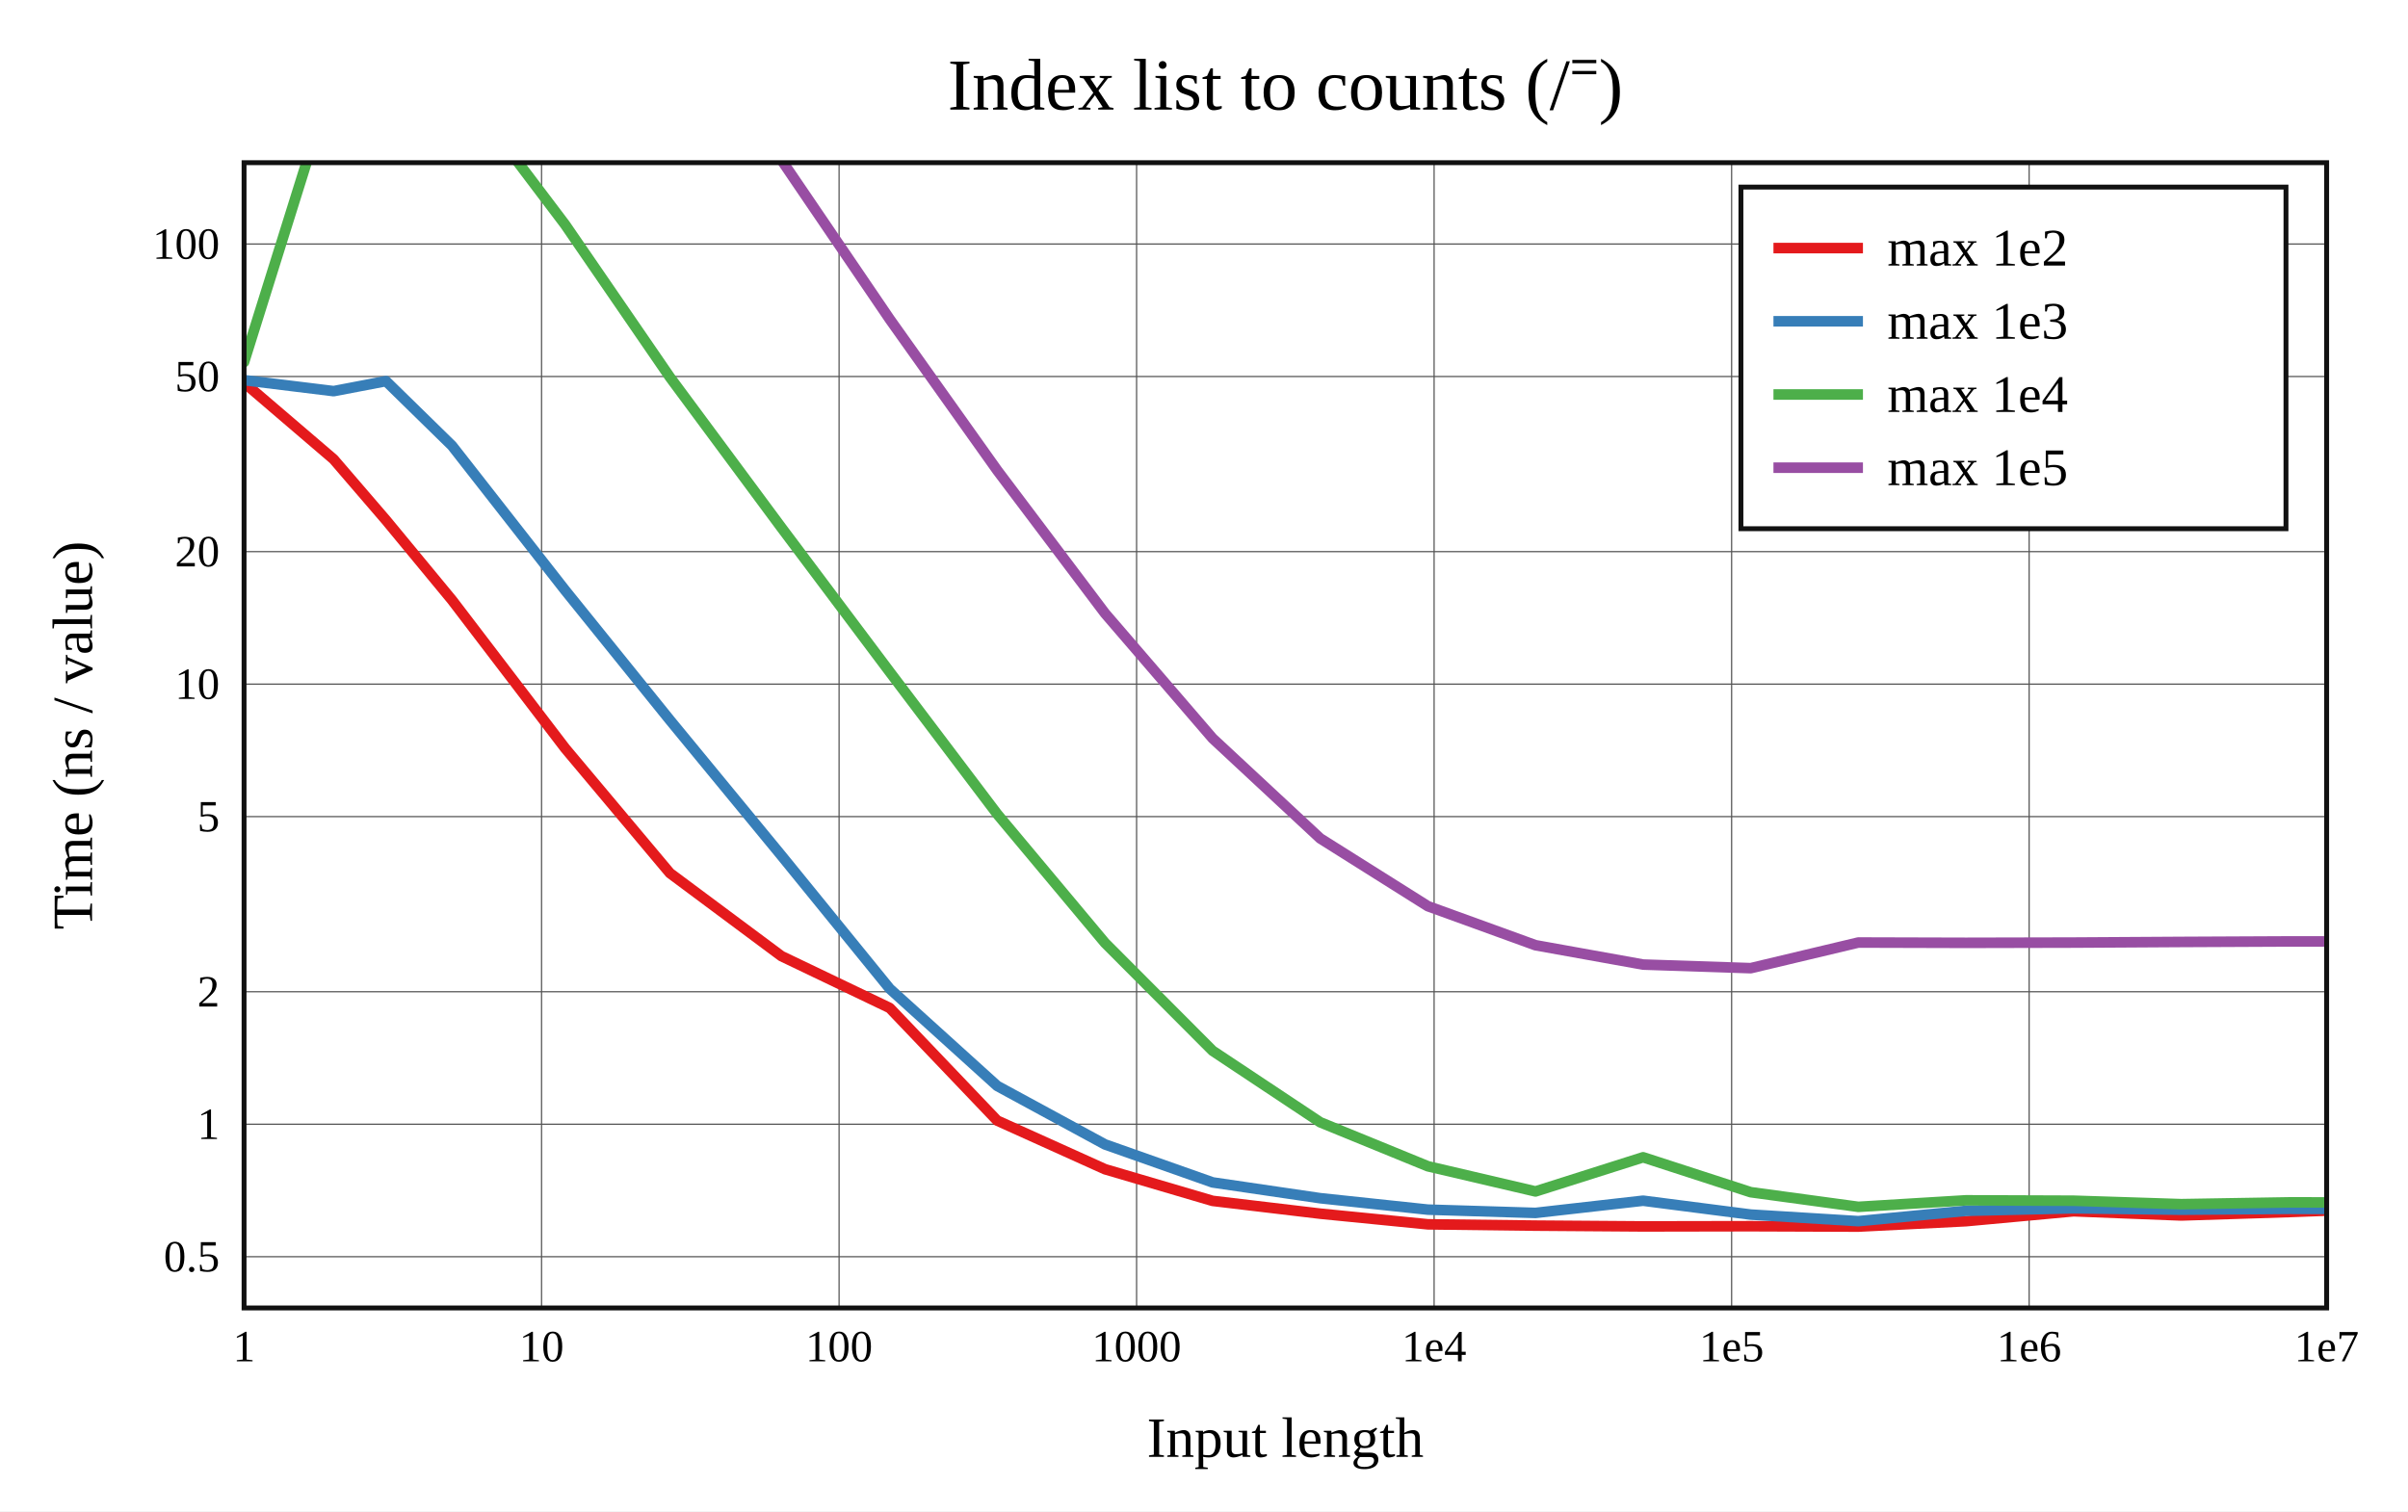
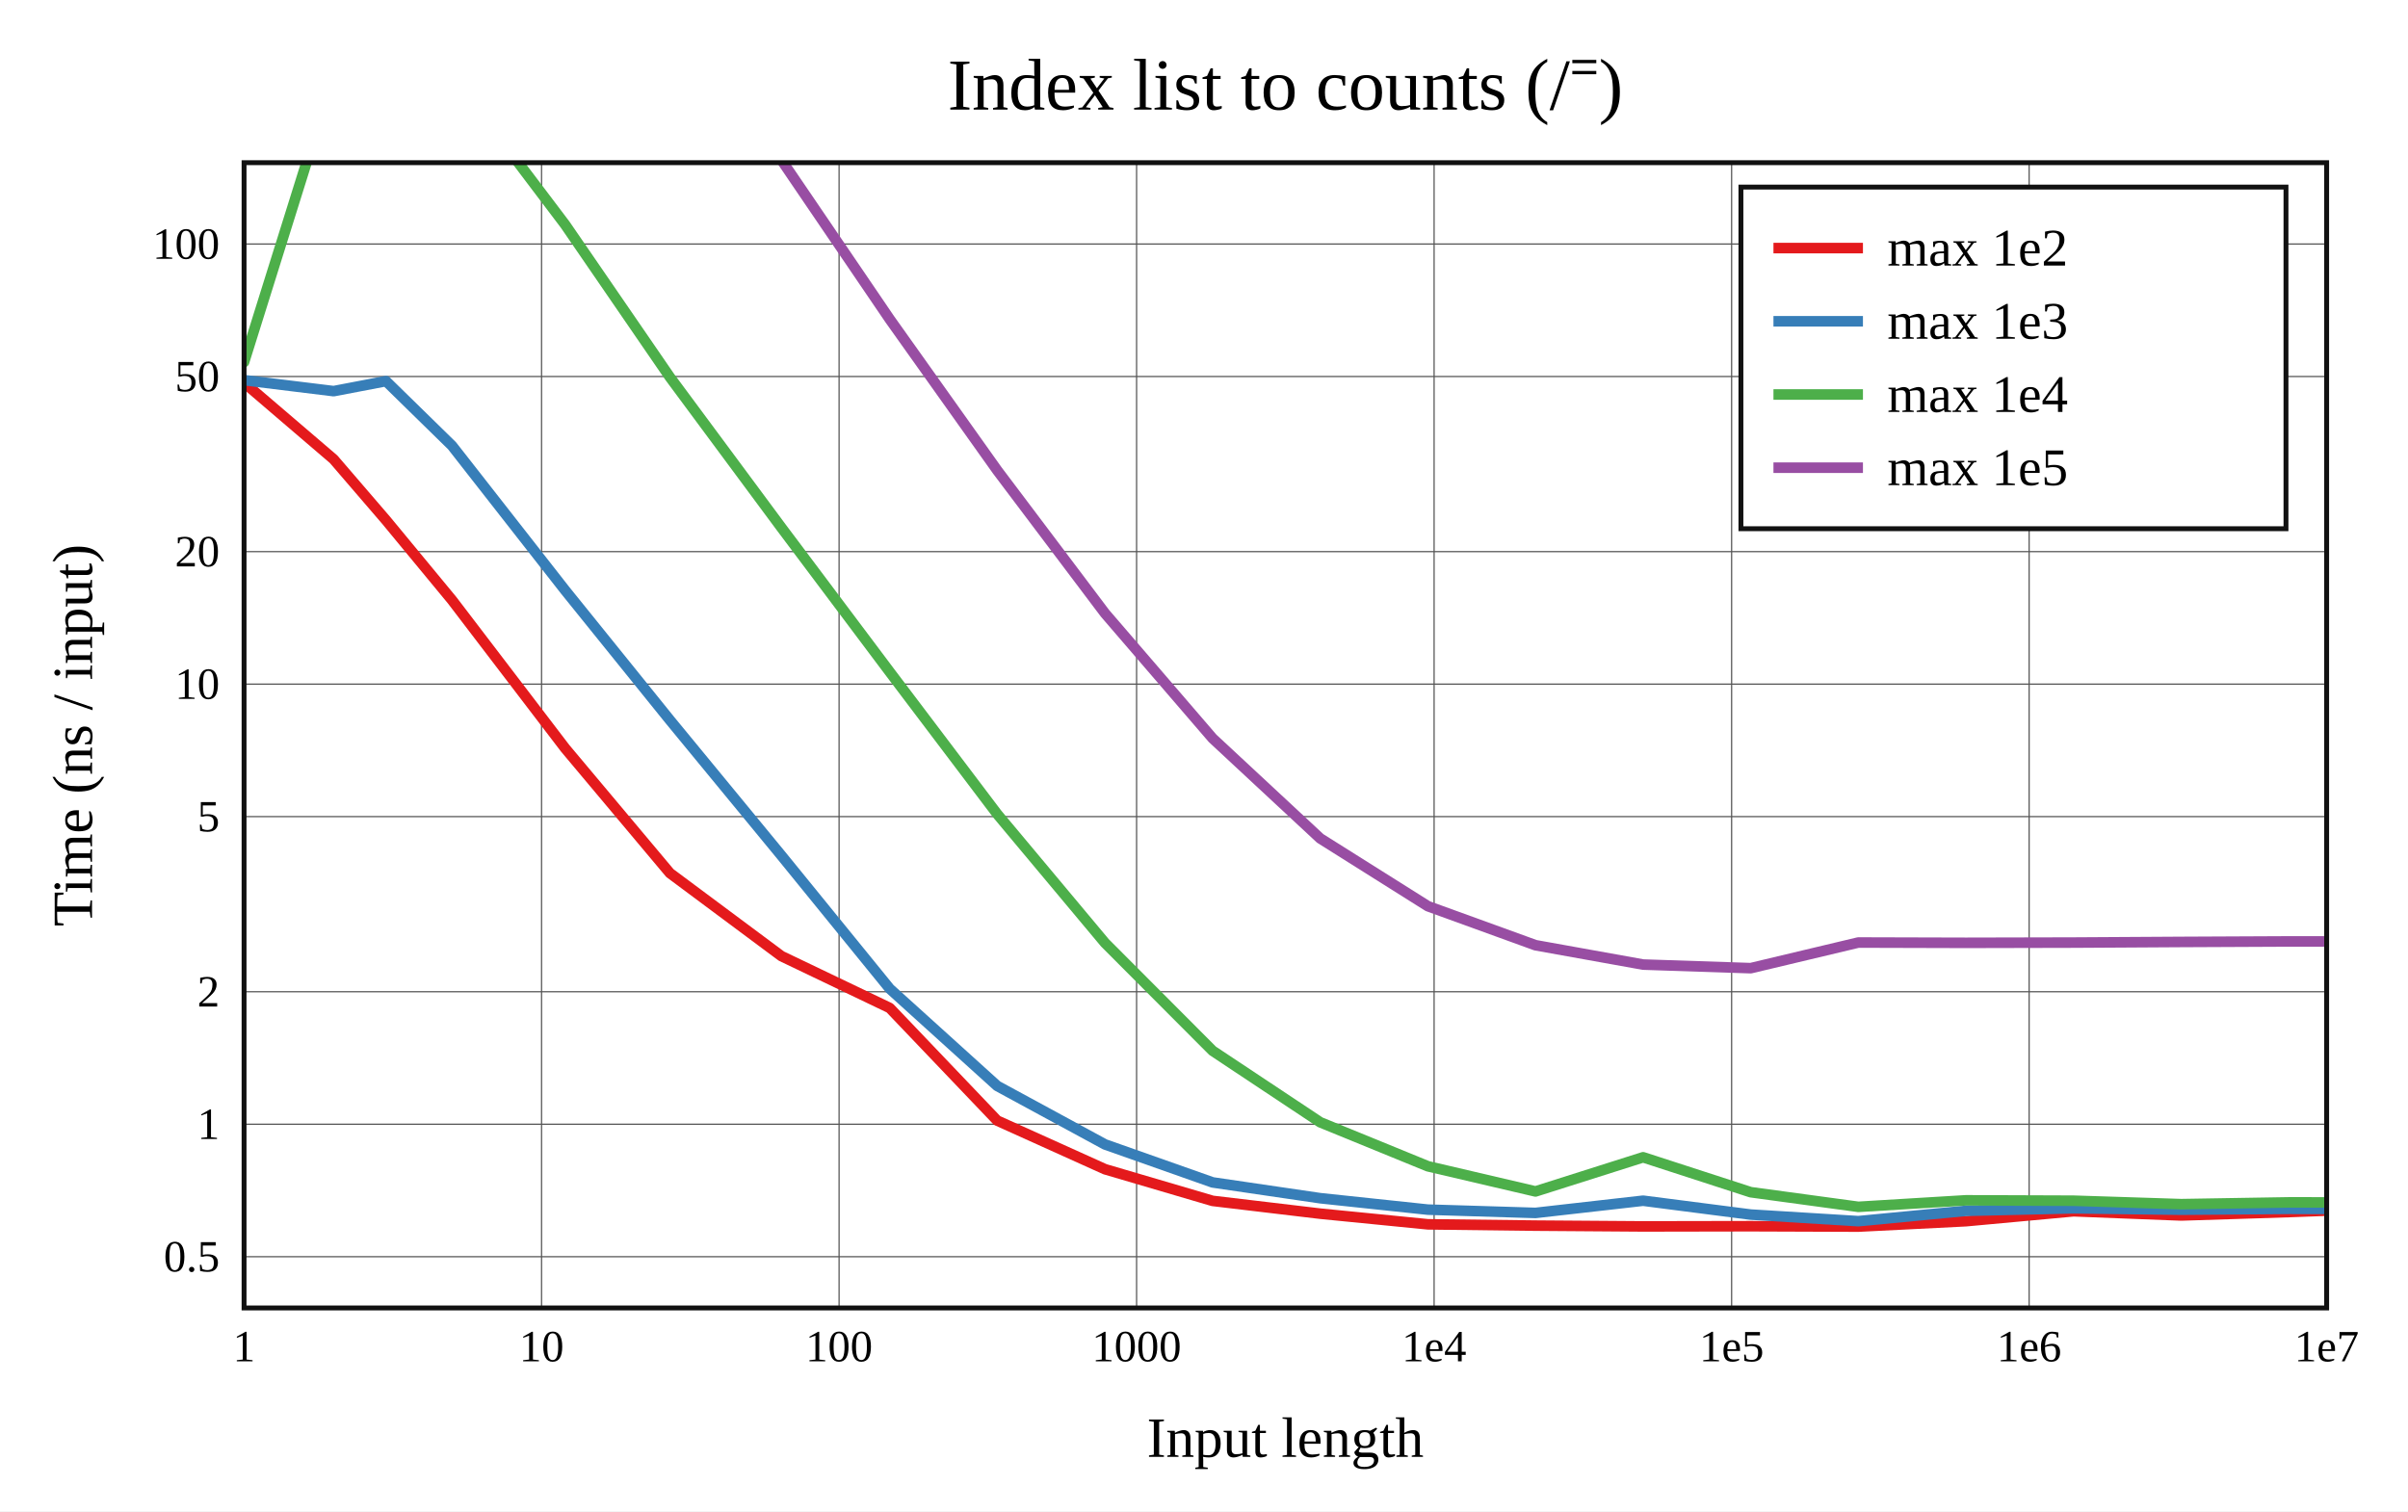
<svg xmlns="http://www.w3.org/2000/svg" viewBox="-60 -40 592 371.6" height="557.4" width="888">
  <g stroke-width="2.6" font-size="14px" text-anchor="middle">
    <defs>
      <clipPath id="clip">
        <rect x="0" y="0" width="512" height="281.6" />
      </clipPath>
    </defs>
    <rect fill="white" x="-60" y="-40" width="592" height="371.6" />
    <text dy="0.33em" font-size="18px" x="256" y="-19">Index list to counts (/⁼)</text>
    <text dy="0.33em" x="256" y="313.6">Input length</text>
-     <text dy="0.33em" transform="rotate(-90)" x="-140.8" y="-42">Time (ns / value)</text>
+     <text dy="0.33em" transform="rotate(-90)" x="-140.8" y="-42">Time (ns / input)</text>
    <g stroke-width="0.3" stroke="#555">
      <path d="M73.143 0v281.6" />
      <path d="M146.286 0v281.6" />
      <path d="M219.429 0v281.6" />
      <path d="M292.571 0v281.6" />
      <path d="M365.714 0v281.6" />
      <path d="M438.857 0v281.6" />
      <path d="M0 269.004h512" />
      <path d="M0 236.428h512" />
      <path d="M0 203.852h512" />
      <path d="M0 160.79h512" />
      <path d="M0 128.214h512" />
      <path d="M0 95.638h512" />
      <path d="M0 52.576h512" />
      <path d="M0 20h512" />
    </g>
    <g font-size="11px">
      <text dy="0.33em" x="0" y="291.1">1</text>
      <text dy="0.33em" x="73.143" y="291.1">10</text>
      <text dy="0.33em" x="146.286" y="291.1">100</text>
      <text dy="0.33em" x="219.429" y="291.1">1000</text>
      <text dy="0.33em" x="292.571" y="291.1">1e4</text>
      <text dy="0.33em" x="365.714" y="291.1">1e5</text>
      <text dy="0.33em" x="438.857" y="291.1">1e6</text>
      <text dy="0.33em" x="512" y="291.1">1e7</text>
      <g text-anchor="end">
        <text dy="0.33em" x="-6" y="269.004">0.5</text>
        <text dy="0.33em" x="-6" y="236.428">1</text>
        <text dy="0.33em" x="-6" y="203.852">2</text>
        <text dy="0.33em" x="-6" y="160.79">5</text>
        <text dy="0.33em" x="-6" y="128.214">10</text>
        <text dy="0.33em" x="-6" y="95.638">20</text>
        <text dy="0.33em" x="-6" y="52.576">50</text>
        <text dy="0.33em" x="-6" y="20">100</text>
      </g>
    </g>
    <g clip-path="url(#clip)" fill="none" stroke-linecap="round" stroke-linejoin="round">
      <path stroke="#e41a1c" d="M0 54.075L22.018 72.92L34.898 87.897L51.125 107.546L78.934 143.979L104.694 174.681L132.109 195.091L158.739 207.846L185.16 235.536L211.658 247.493L238.118 255.278L264.573 258.422L291.036 261.039L317.493 261.362L343.951 261.554L370.409 261.505L396.867 261.6L423.325 260.269L449.783 257.831L476.241 258.86L502.698 258.021L529.156 257.051" />
      <path stroke="#377eb8" d="M0 53.469L22.018 56.173L34.898 53.71L51.125 69.593L78.934 105.137L104.694 137.059L132.109 170.374L158.739 203.114L185.16 227.009L211.658 241.395L238.118 250.737L264.573 254.621L291.036 257.428L317.493 258.236L343.951 255.234L370.409 258.644L396.867 260.264L423.325 257.726L449.783 257.105L476.241 257.451L502.698 257.233L529.156 257.264" />
      <path stroke="#4daf4a" d="M0 49.035L22.018 -21.323L34.898 -37.947L51.125 -21.549L78.934 15.227L104.694 52.734L132.109 89.731L158.739 125.214L185.16 160.157L211.658 191.843L238.118 218.372L264.573 235.948L291.036 246.766L317.493 252.954L343.951 244.556L370.409 253.144L396.867 256.742L423.325 255.139L449.783 255.235L476.241 256.083L502.698 255.648L529.156 255.659" />
      <path stroke="#984ea3" d="M0 -5.516L22.018 -108.915L34.898 -120.543L51.125 -115.611L78.934 -76.352L104.694 -41.148L132.109 -0.67L158.739 38.486L185.16 75.642L211.658 110.8L238.118 141.548L264.573 166.156L291.036 182.813L317.493 192.413L343.951 197.172L370.409 198.055L396.867 191.752L423.325 191.825L449.783 191.765L476.241 191.607L502.698 191.484L529.156 191.495" />
    </g>
    <rect stroke-width="1.2" stroke="#111" fill="none" x="0" y="0" width="512" height="281.6" />
    <g transform="translate(368,6)" text-anchor="start" font-size="13px">
      <rect stroke-width="1.2" stroke="#111" fill="white" x="0" y="0" width="134" height="84" />
      <path stroke="#e41a1c" d="M8 15h22" />
      <path stroke="#377eb8" d="M8 33h22" />
      <path stroke="#4daf4a" d="M8 51h22" />
      <path stroke="#984ea3" d="M8 69h22" />
      <text dy="0.33em" x="36" y="15">max 1e2</text>
      <text dy="0.33em" x="36" y="33">max 1e3</text>
      <text dy="0.33em" x="36" y="51">max 1e4</text>
      <text dy="0.33em" x="36" y="69">max 1e5</text>
    </g>
  </g>
</svg>
